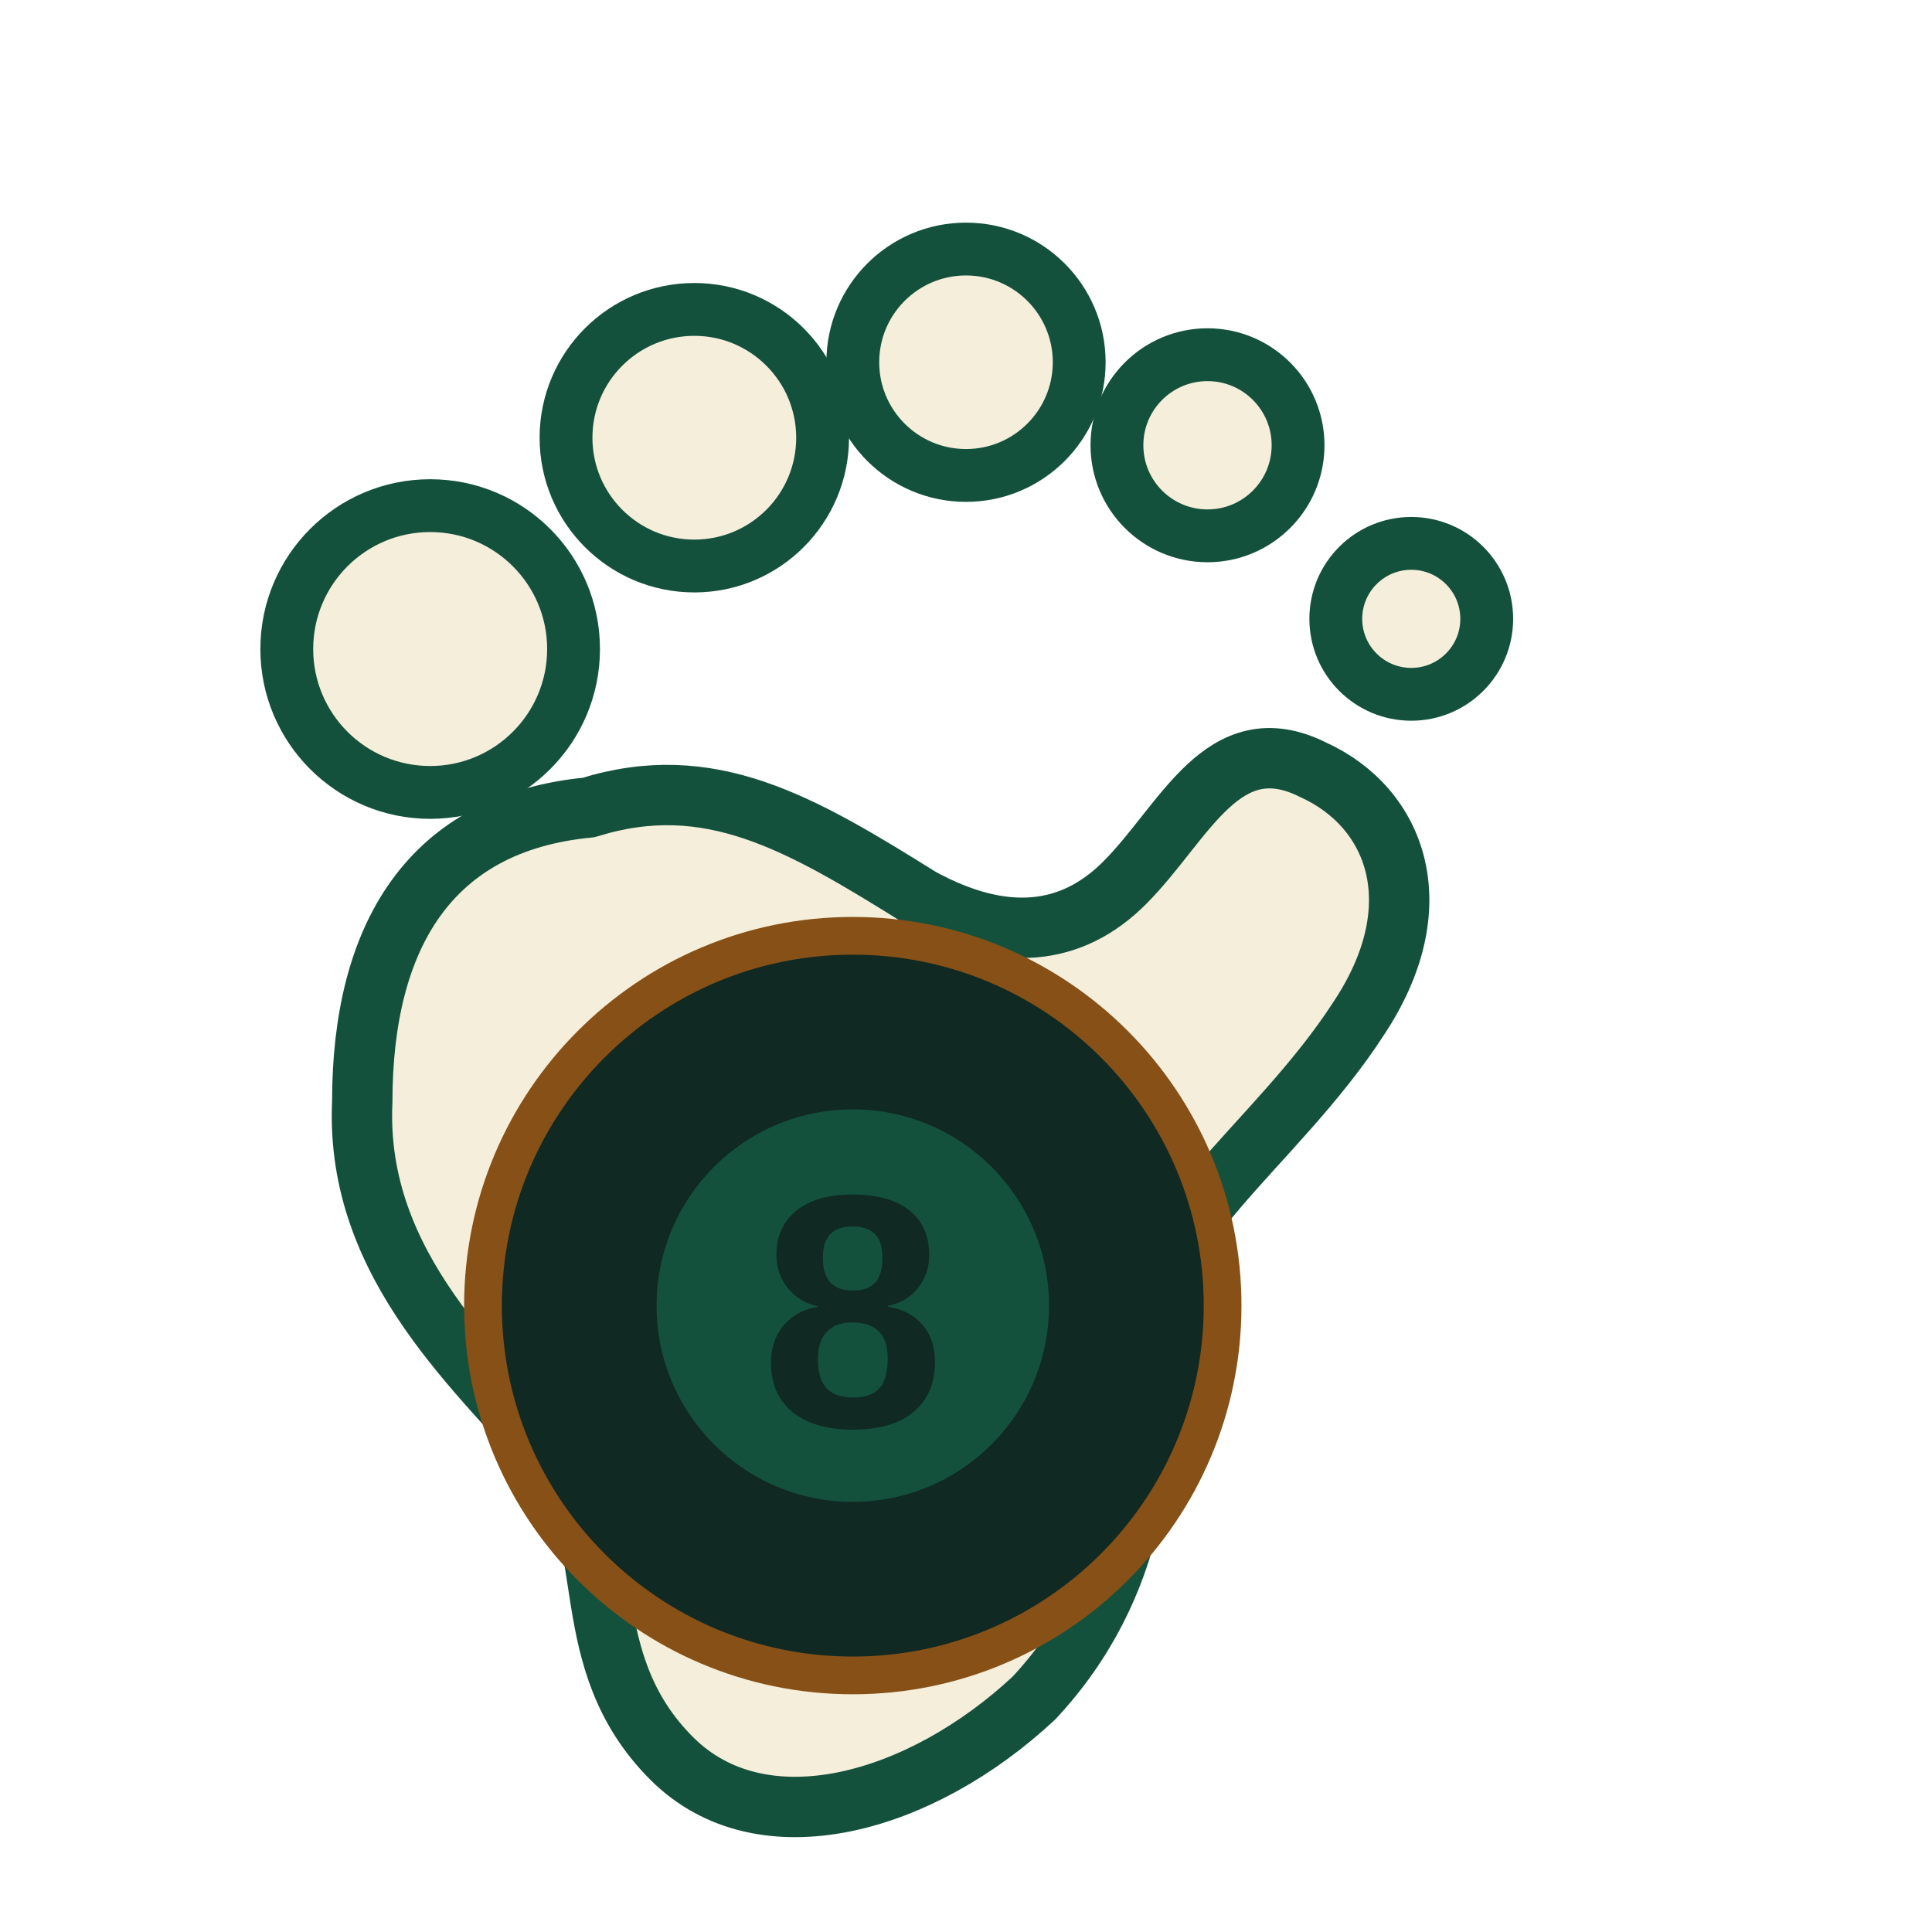
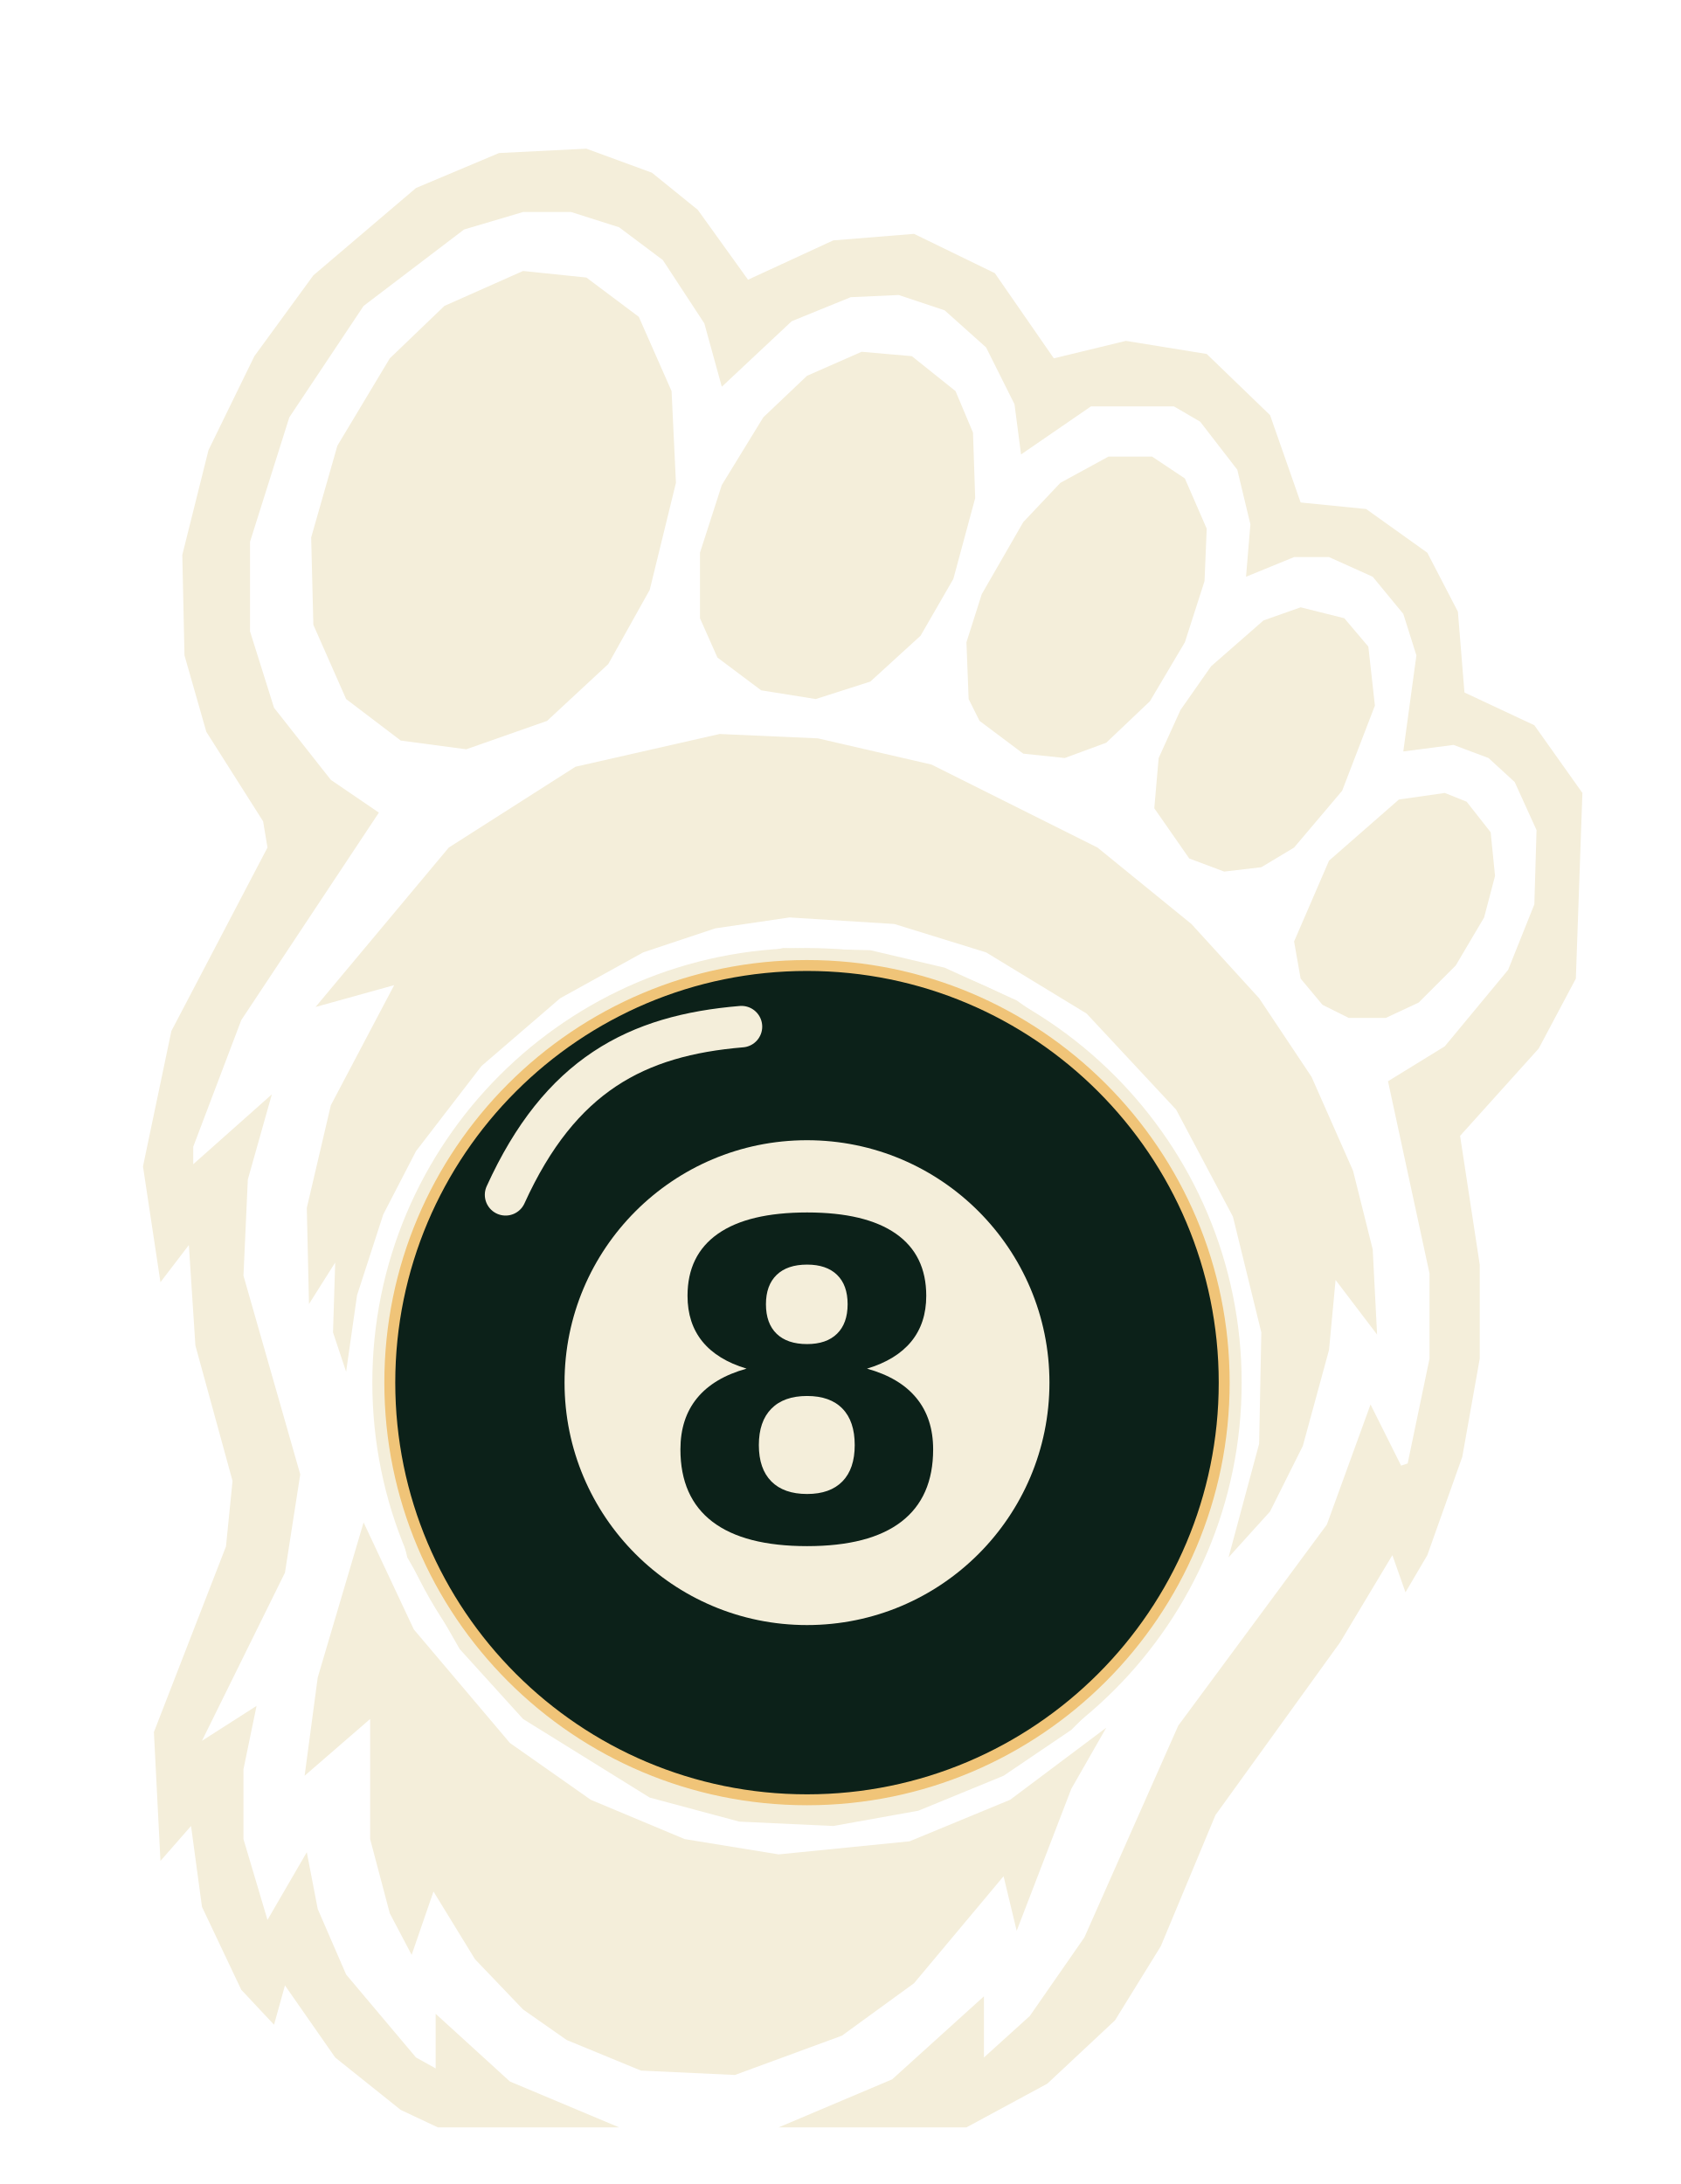
- <svg xmlns="http://www.w3.org/2000/svg" width="256" height="256" viewBox="0 0 256 256" role="img" aria-label="Squatch Pool brand artwork">
-   <defs />
-   <path d="M78 107 C57 109 48 124 48 146 C47 168 64 182 74 194 C82 204 76 220 89 233 C101 245 122 239 137 225 C151 210 152 192 151 179 C151 163 169 152 180 135 C190 120 185 107 174 102 C162 96 157 109 149 117 C142 124 133 125 122 119 C106 109 94 102 78 107 Z" fill="#F4EEDA" stroke="#14513D" stroke-width="8" stroke-linejoin="round" />
-   <circle cx="57" cy="86" r="19" fill="#F4EEDA" stroke="#14513D" stroke-width="7" />
-   <circle cx="92" cy="58" r="17" fill="#F4EEDA" stroke="#14513D" stroke-width="7" />
-   <circle cx="128" cy="48" r="15" fill="#F4EEDA" stroke="#14513D" stroke-width="7" />
-   <circle cx="160" cy="59" r="12" fill="#F4EEDA" stroke="#14513D" stroke-width="7" />
-   <circle cx="187" cy="82" r="10" fill="#F4EEDA" stroke="#14513D" stroke-width="7" />
-   <circle cx="113" cy="173" r="49" fill="#102923" stroke="#865016" stroke-width="5" />
-   <circle cx="113" cy="173" r="26" fill="#14513D" />
-   <text x="113" y="189" text-anchor="middle" font-family="Arial,Helvetica,sans-serif" font-size="44" font-weight="900" fill="#102923">8</text>
+ <svg xmlns="http://www.w3.org/2000/svg" width="800" height="1040" viewBox="0 0 800 1040">
+   <g transform="translate(40 50) scale(1.04)">
+     <path d="M128,649 107,720 101,765 131,739 131,794 140,828 150,847 160,818 179,849 201,872 221,886 255,900 298,902 347,884 380,860 421,811 427,836 452,771 468,743 424,776 378,795 318,801 275,794 232,776 195,750 151,698Z M320,386 259,401 222,422 188,452 164,484 144,525 135,561 133,602 148,665 172,707 201,739 259,775 300,786 343,788 382,781 421,765 452,744 479,717 501,685 520,639 527,601 527,568 520,531 502,487 486,462 458,432 427,410 394,395 360,387Z M327,467 362,470 402,491 432,527 445,568 442,613 422,653 385,685 347,697 307,694 265,671 249,654 234,628 225,590 231,547 252,509 284,481Z M326,498 302,508 288,525 286,549 303,571 280,592 276,621 282,636 300,653 317,660 342,662 365,656 380,646 393,627 396,610 387,585 370,572 387,550 388,533 383,520 359,501Z M333,585 349,589 361,606 358,623 341,636 323,633 311,618 314,597Z M333,519 348,522 357,534 354,550 340,559 325,555 317,543 319,529Z M321,415 323,425 314,437 274,454 249,471 227,493 203,527 189,530 180,523 180,508 192,483 229,442 250,428 287,413 313,410Z M633,319 623,315 602,318 570,346 554,383 557,400 567,412 579,418 596,418 611,411 628,394 641,372 646,353 644,333Z M106,413 142,403 113,458 102,505 103,549 115,530 114,562 120,580 125,545 137,508 152,479 182,440 218,409 256,388 289,377 323,372 371,375 413,388 459,416 500,460 526,509 539,562 538,613 524,665 543,644 558,614 570,570 573,538 592,563 590,524 581,488 562,445 538,409 507,375 464,340 388,302 336,290 291,288 225,303 167,340Z M577,235 557,230 540,236 516,257 502,277 492,299 490,322 506,345 522,351 539,349 554,340 576,314 591,275 588,248Z M489,161 469,161 447,173 430,191 411,224 404,246 405,272 410,282 430,297 449,299 468,292 488,273 504,246 513,218 514,194 504,171Z M379,115 356,113 331,124 311,143 292,174 282,205 282,235 290,253 310,268 335,272 360,264 383,243 398,217 408,180 407,150 399,131Z M230,79 201,76 165,92 140,116 116,156 104,198 105,238 120,272 145,291 175,295 212,282 240,256 259,222 271,173 269,131 254,97Z M190,22 152,38 105,78 78,115 57,158 45,206 46,252 56,287 82,328 84,340 40,424 27,486 35,539 48,522 51,568 68,630 65,660 32,745 35,804 49,788 54,825 72,863 87,879 92,861 115,894 145,918 162,926 245,926 195,905 161,874 161,899 152,894 120,856 107,826 102,800 84,831 73,794 73,762 79,733 54,749 92,672 99,627 73,536 75,492 86,453 50,485 50,477 72,419 135,324 113,309 87,276 76,241 76,200 94,143 128,92 174,57 201,49 223,49 245,56 265,71 284,100 292,129 324,99 351,88 373,87 394,94 413,111 426,137 429,160 461,138 499,138 511,145 528,167 534,192 532,216 554,207 570,207 590,216 604,233 610,252 604,296 627,293 643,299 655,310 665,332 664,366 652,396 623,431 597,447 616,535 616,574 606,622 603,623 589,595 569,650 501,742 458,839 433,875 412,894 412,866 370,904 318,926 404,926 441,906 472,877 493,843 518,783 575,704 599,664 605,681 615,664 631,619 639,574 639,531 630,472 666,432 683,400 686,315 664,284 632,269 629,232 615,205 587,185 557,182 543,142 514,114 477,108 444,116 417,77 380,59 343,62 304,80 281,48 260,31 230,20Z" fill="#F4EEDA" fill-rule="evenodd" />
+     <circle cx="331" cy="585" r="195" fill="#0C2119" stroke="#F4EEDA" stroke-width="8" />
+     <circle cx="331" cy="585" r="191" fill="none" stroke="#F0C478" stroke-width="5" />
+     <path d="M193 499 C218 444 253 426 301 422" fill="none" stroke="#F4EEDA" stroke-width="19" stroke-linecap="round" />
+     <circle cx="331" cy="585" r="111" fill="#F4EEDA" />
+     <text x="331" y="657" text-anchor="middle" font-family="DejaVu Sans,Arial,Helvetica,sans-serif" font-size="202" font-weight="900" fill="#0C2119">8</text>
+   </g>
</svg>
